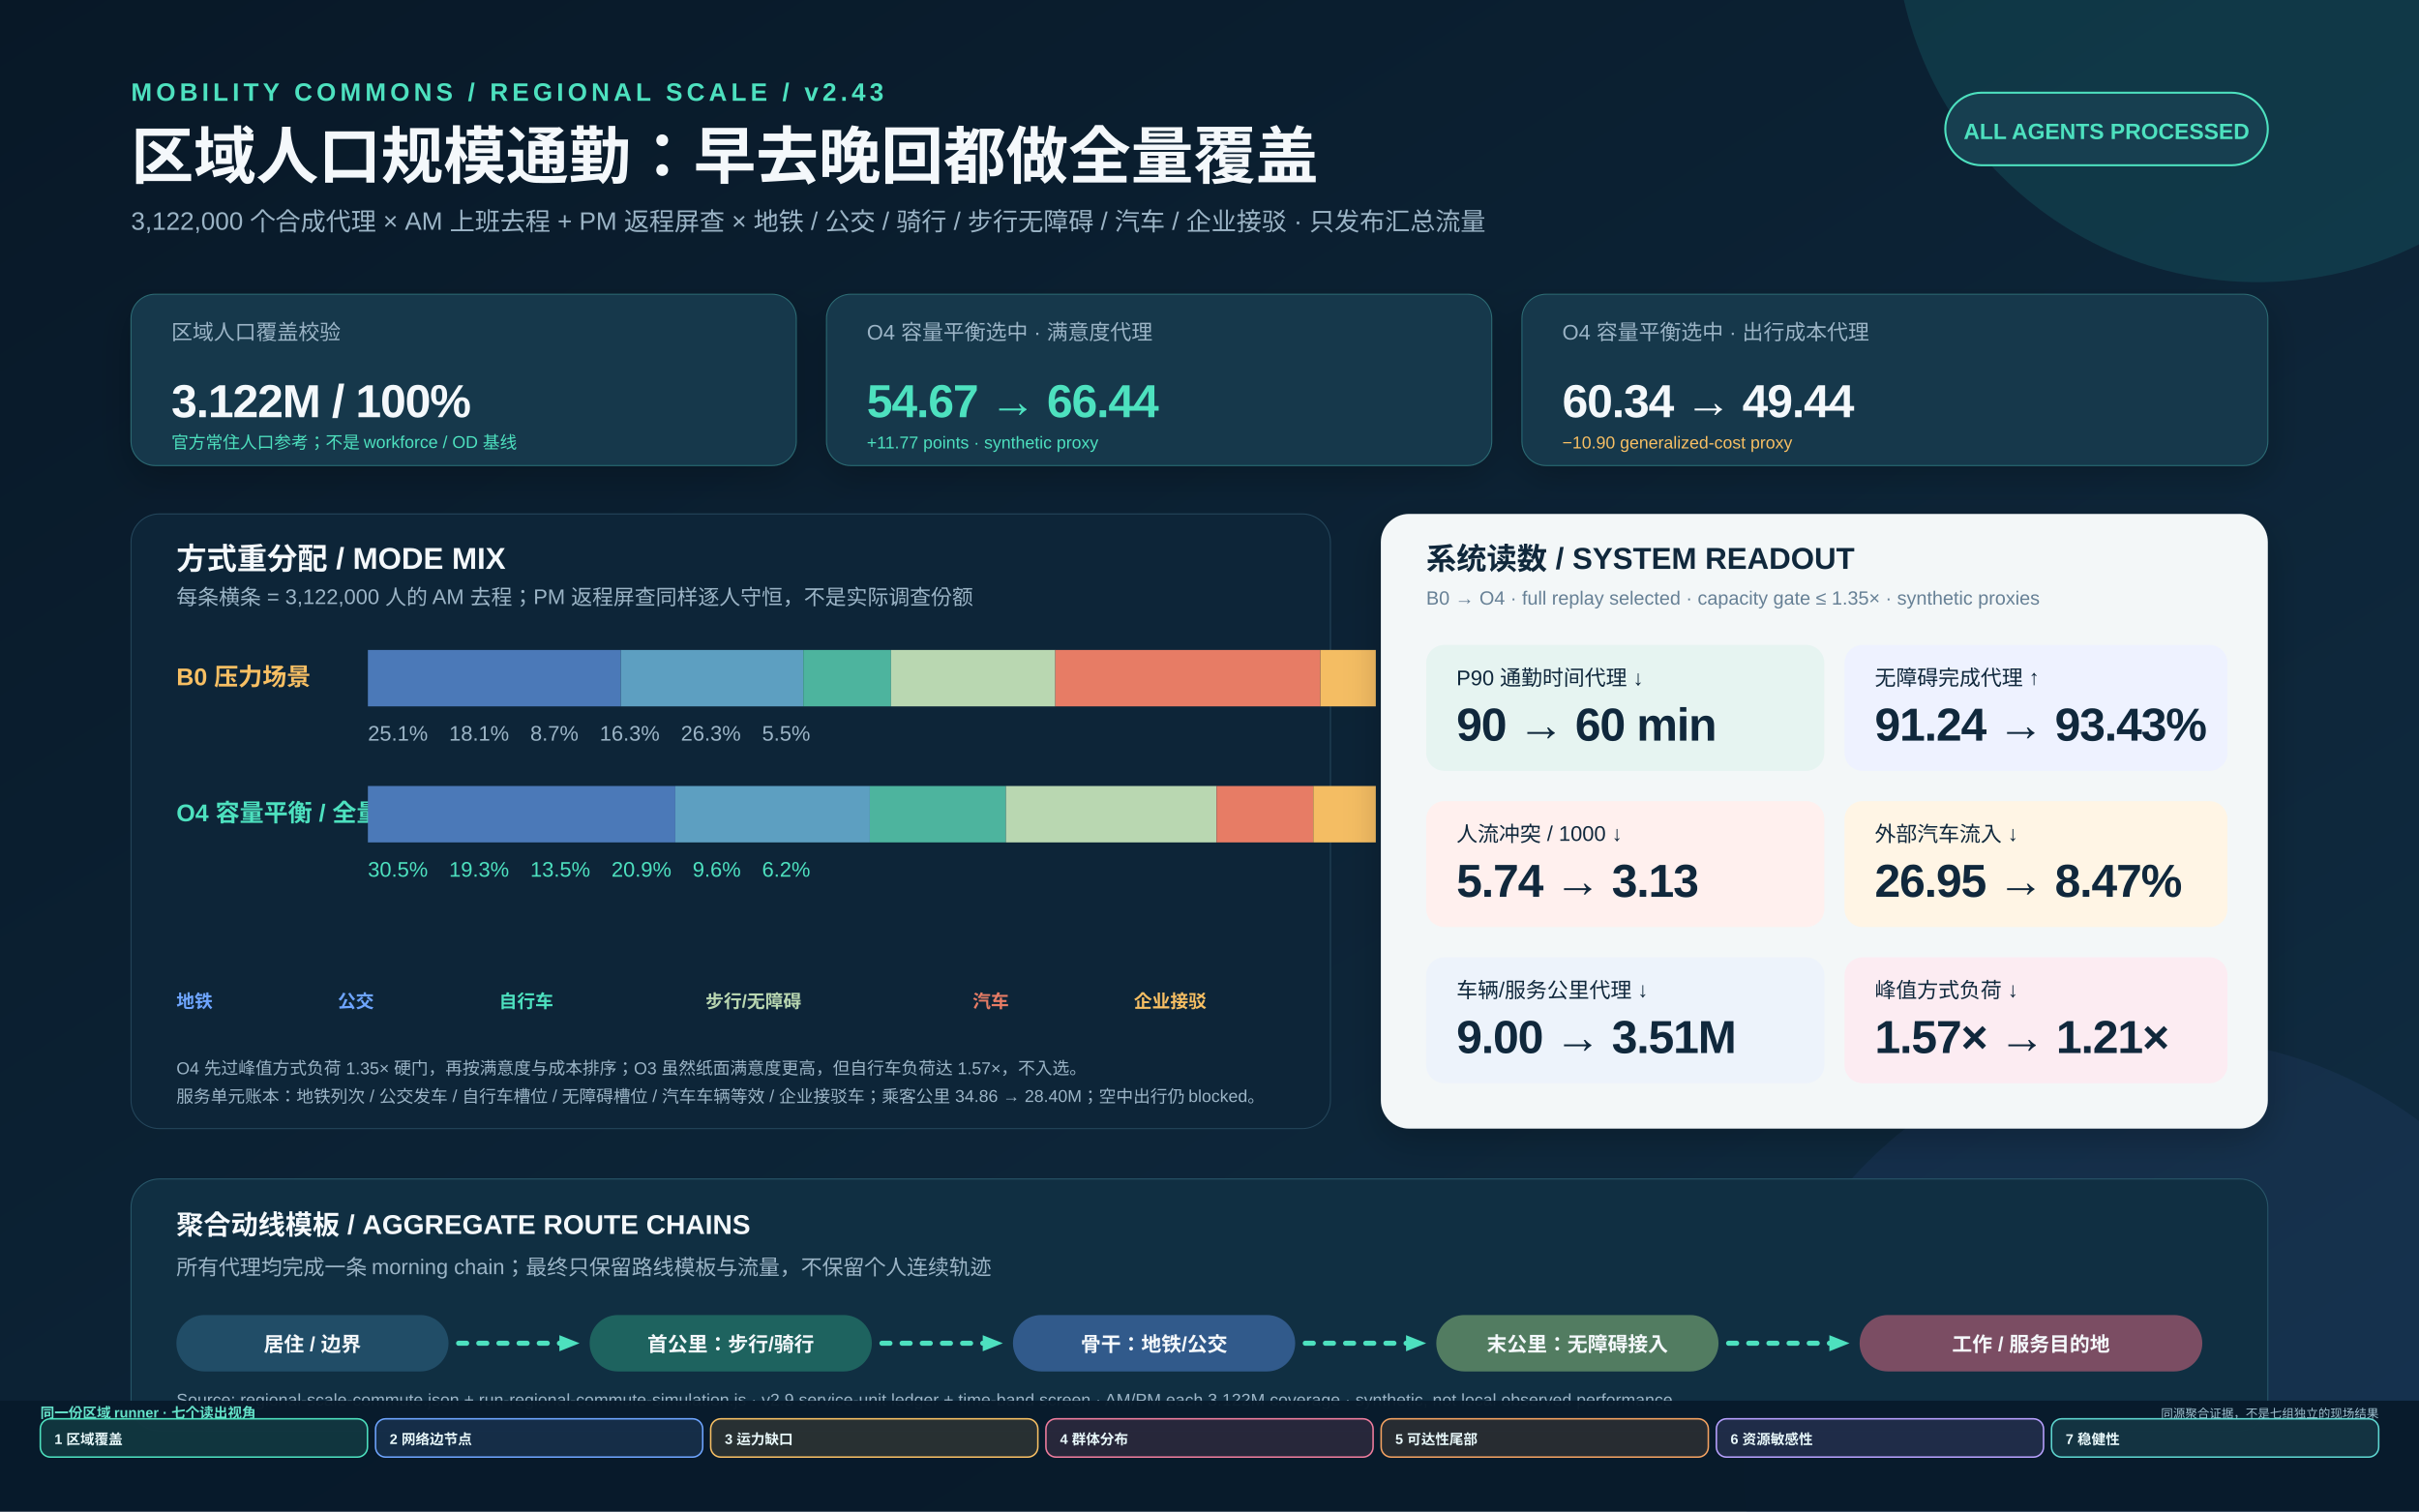
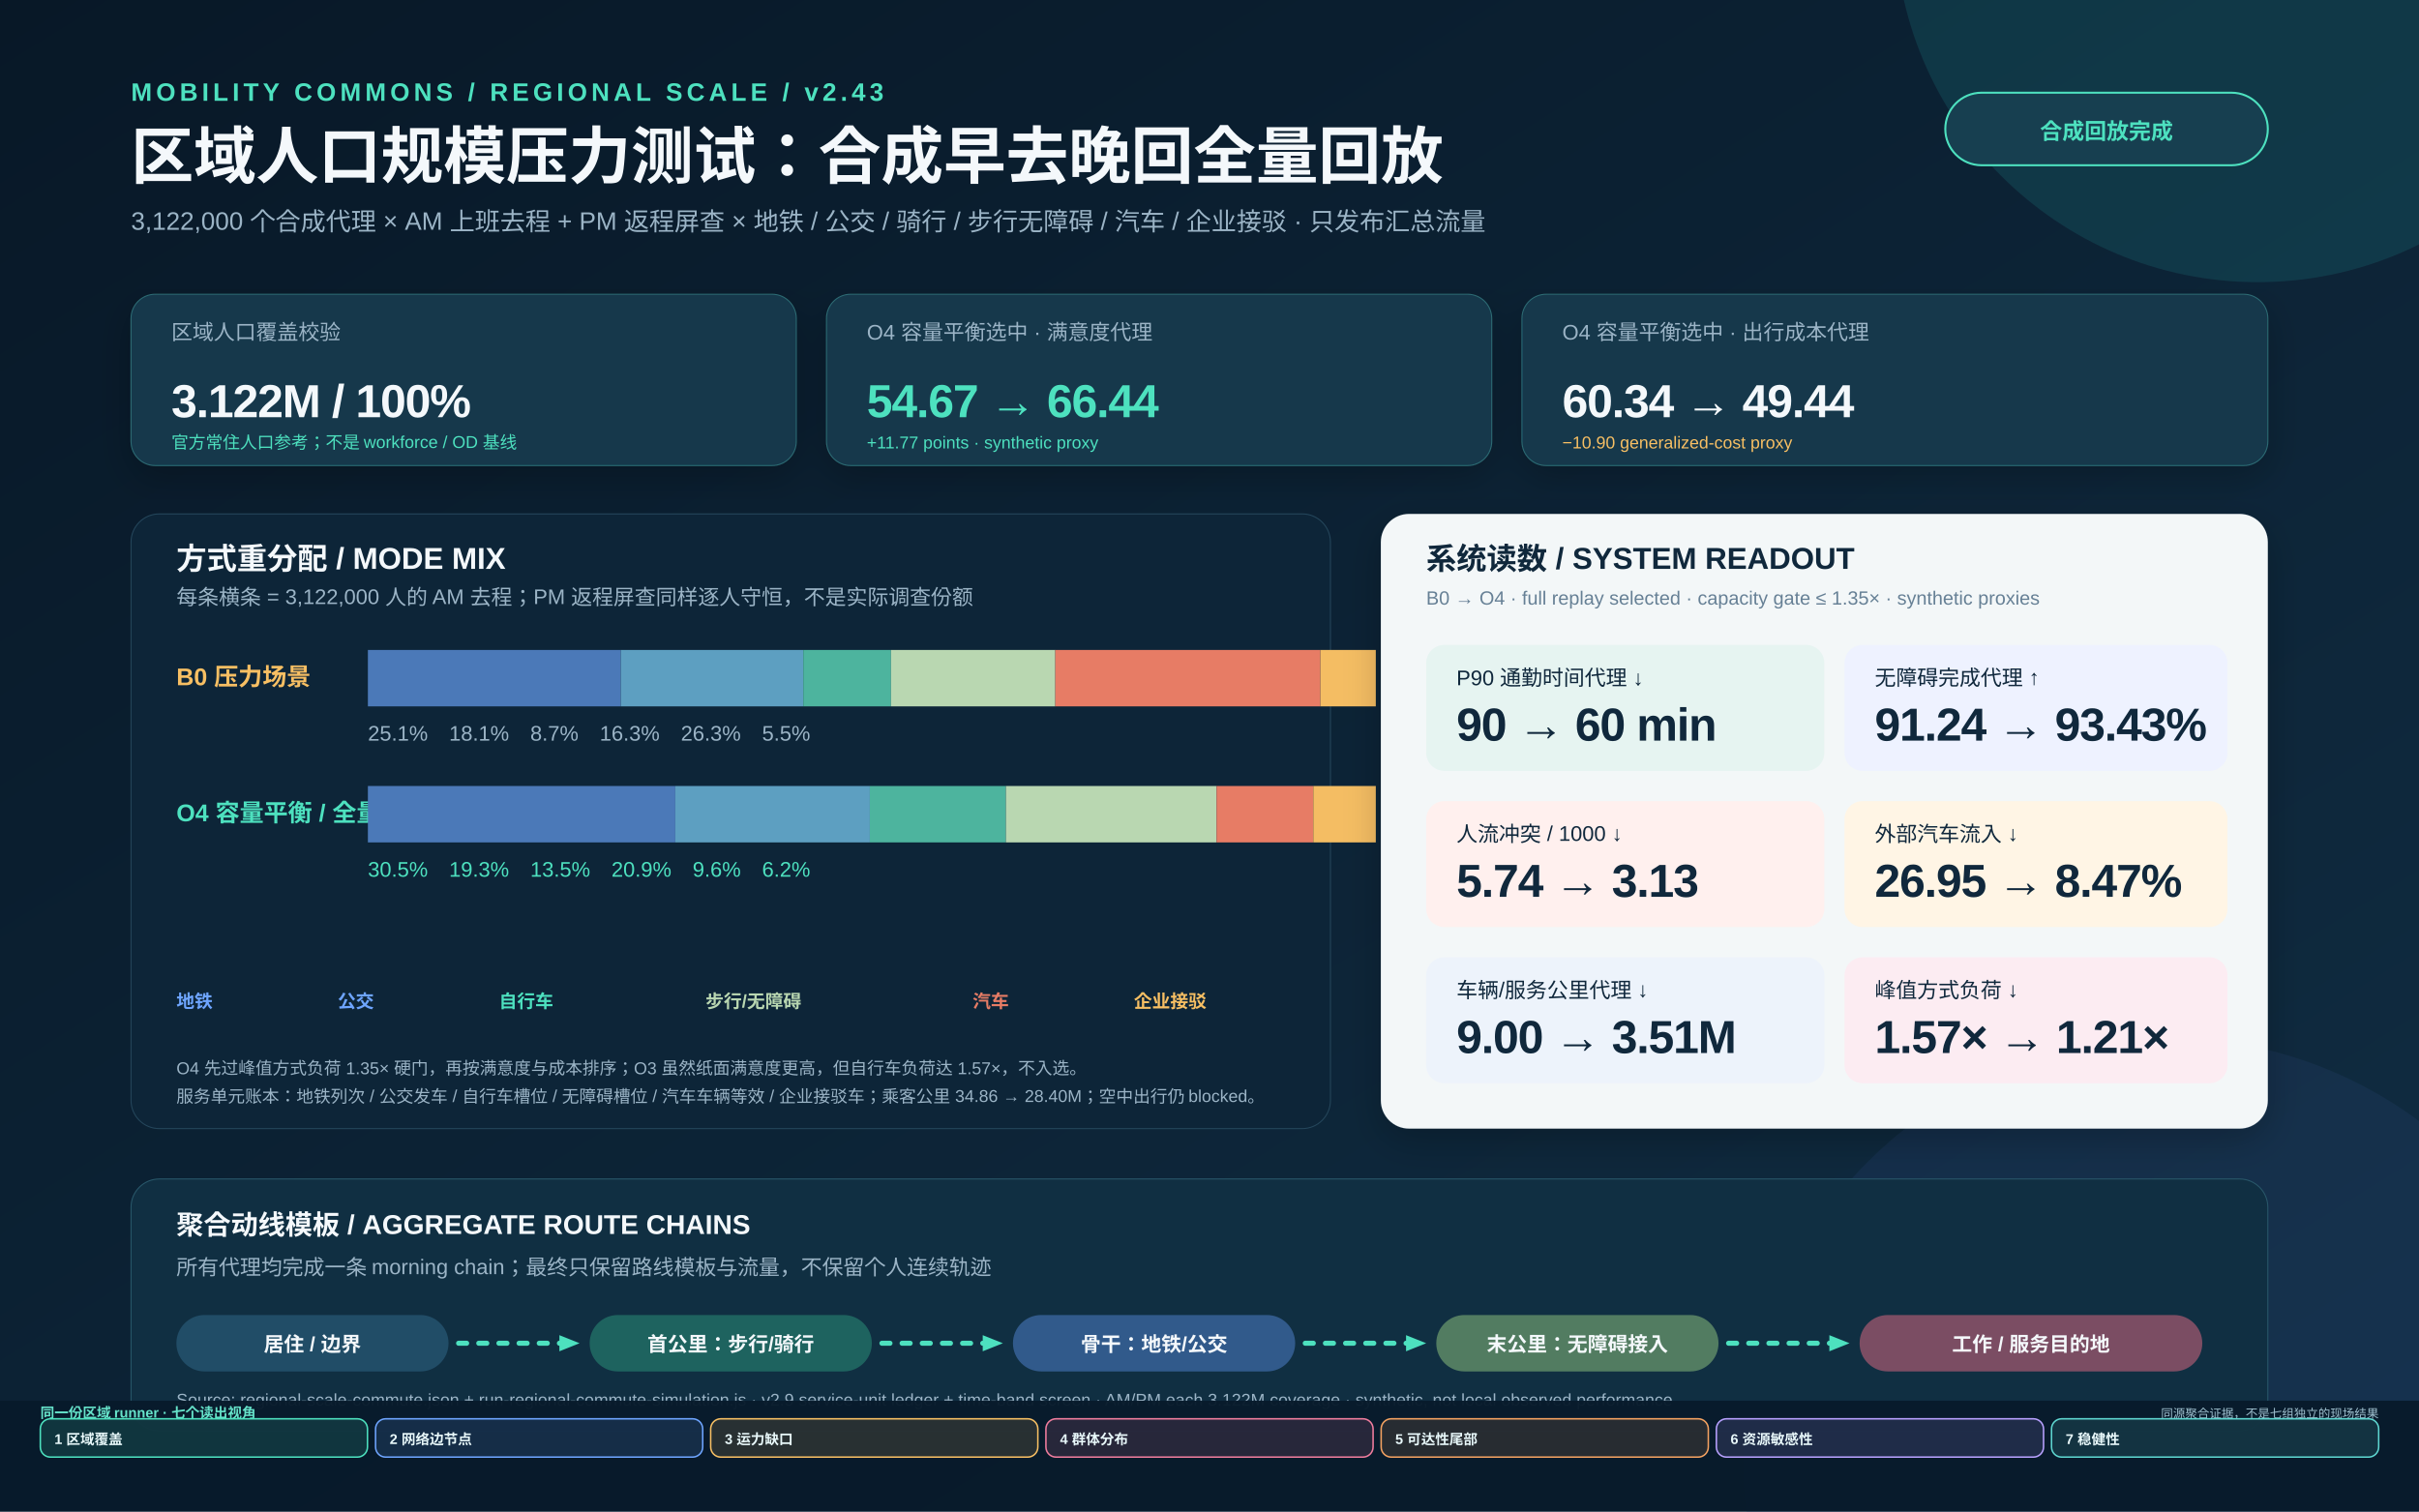
<svg xmlns="http://www.w3.org/2000/svg" width="2400" height="1500" viewBox="0 0 2400 1500" role="img" aria-labelledby="title desc">
  <defs>
    <linearGradient id="bg" x1="0" y1="0" x2="1" y2="1">
      <stop offset="0" stop-color="#081827" />
      <stop offset="1" stop-color="#102d43" />
    </linearGradient>
    <linearGradient id="mint" x1="0" y1="0" x2="1" y2="0">
      <stop offset="0" stop-color="#4de1bf" />
      <stop offset="1" stop-color="#20a89b" />
    </linearGradient>
    <filter id="shadow" x="-10%" y="-10%" width="120%" height="130%">
      <feDropShadow dx="0" dy="12" stdDeviation="18" flood-color="#000" flood-opacity=".22" />
    </filter>
    <style>
      .sans{font-family:PingFang SC,Microsoft YaHei,Arial,sans-serif}.mono{font-family:SFMono-Regular,Menlo,monospace}.white{fill:#f4f8fb}.muted{fill:#9bb4c6}.teal{fill:#4de1bf}.amber{fill:#f7bf63}.pink{fill:#f07d9e}.blue{fill:#6ea5ff}.card{fill:#f3f7f8}.ink{fill:#10283c}.small{font-size:21px}.label{font-size:24px;font-weight:700}.value{font-size:46px;font-weight:800;letter-spacing:-1px}.tiny{font-size:17px}.axis{fill:#7895a9;font-size:18px}.mode{font-size:18px;font-weight:700}.arrow{fill:none;stroke:#4de1bf;stroke-width:5;stroke-linecap:round;stroke-dasharray:8 12}
    </style>
  </defs>
  <rect width="2400" height="1500" fill="url(#bg)" />
  <circle cx="2240" cy="-80" r="360" fill="#1a6f76" opacity=".28" />
  <circle cx="2150" cy="1450" r="420" fill="#294575" opacity=".22" />
  <text x="130" y="100" class="sans teal" font-size="25" font-weight="800" letter-spacing="4">MOBILITY COMMONS / REGIONAL SCALE / v2.43</text>
-   <text x="130" y="177" class="sans white" font-size="62" font-weight="800">区域人口规模通勤：早去晚回都做全量覆盖</text>
+   <text x="130" y="177" class="sans white" font-size="62" font-weight="800">区域人口规模压力测试：合成早去晚回全量回放</text>
  <text x="130" y="228" class="sans muted" font-size="25">3,122,000 个合成代理 × AM 上班去程 + PM 返程屏查 × 地铁 / 公交 / 骑行 / 步行无障碍 / 汽车 / 企业接驳 · 只发布汇总流量</text>
  <rect x="1930" y="92" width="320" height="72" rx="36" fill="#173f50" stroke="#4de1bf" stroke-width="2" />
-   <text x="2090" y="138" text-anchor="middle" class="sans teal" font-size="22" font-weight="800">ALL AGENTS PROCESSED</text>
+   <text x="2090" y="138" text-anchor="middle" class="sans teal" font-size="22" font-weight="800">合成回放完成</text>
  <g filter="url(#shadow)">
    <rect x="130" y="292" width="660" height="170" rx="24" fill="#12384c" stroke="#2e6b73" />
    <rect x="820" y="292" width="660" height="170" rx="24" fill="#12384c" stroke="#2e6b73" />
    <rect x="1510" y="292" width="740" height="170" rx="24" fill="#12384c" stroke="#2e6b73" />
  </g>
  <text x="170" y="337" class="sans muted small">区域人口覆盖校验</text>
  <text x="170" y="414" class="sans white value">3.122M / 100%</text>
  <text x="170" y="445" class="sans teal tiny">官方常住人口参考；不是 workforce / OD 基线</text>
  <text x="860" y="337" class="sans muted small">O4 容量平衡选中 · 满意度代理</text>
  <text x="860" y="414" class="sans teal value">54.67 → 66.44</text>
  <text x="860" y="445" class="sans teal tiny">+11.77 points · synthetic proxy</text>
  <text x="1550" y="337" class="sans muted small">O4 容量平衡选中 · 出行成本代理</text>
  <text x="1550" y="414" class="sans white value">60.34 → 49.44</text>
  <text x="1550" y="445" class="sans amber tiny">−10.90 generalized-cost proxy</text>
  <rect x="130" y="510" width="1190" height="610" rx="28" fill="#0d2538" stroke="#24465b" />
  <text x="175" y="565" class="sans white" font-size="30" font-weight="800">方式重分配 / MODE MIX</text>
  <text x="175" y="600" class="sans muted small">每条横条 = 3,122,000 人的 AM 去程；PM 返程屏查同样逐人守恒，不是实际调查份额</text>
  <text x="175" y="680" class="sans amber label">B0 压力场景</text>
  <text x="175" y="815" class="sans teal label">O4 容量平衡 / 全量搜索选中</text>
  <g>
    <rect x="365" y="645" width="251" height="56" fill="#4b79b8" />
    <rect x="616" y="645" width="181" height="56" fill="#5d9fc1" />
    <rect x="797" y="645" width="87" height="56" fill="#4db49e" />
    <rect x="884" y="645" width="163" height="56" fill="#b9d7b1" />
    <rect x="1047" y="645" width="263" height="56" fill="#e77c65" />
    <rect x="1310" y="645" width="55" height="56" fill="#f4bd63" />
    <rect x="365" y="780" width="305" height="56" fill="#4b79b8" />
    <rect x="670" y="780" width="193" height="56" fill="#5d9fc1" />
    <rect x="863" y="780" width="135" height="56" fill="#4db49e" />
    <rect x="998" y="780" width="209" height="56" fill="#b9d7b1" />
    <rect x="1207" y="780" width="96" height="56" fill="#e77c65" />
    <rect x="1303" y="780" width="62" height="56" fill="#f4bd63" />
    <text x="365" y="735" class="sans muted small">25.1%　18.1%　8.7%　16.3%　26.3%　5.5%</text>
    <text x="365" y="870" class="sans teal small">30.5%　19.3%　13.5%　20.9%　9.6%　6.2%</text>
  </g>
  <g class="sans mode">
    <text x="175" y="1000" class="blue">地铁</text>
    <text x="335" y="1000" class="blue">公交</text>
    <text x="495" y="1000" class="teal">自行车</text>
    <text x="700" y="1000" fill="#b9d7b1">步行/无障碍</text>
    <text x="965" y="1000" fill="#e77c65">汽车</text>
    <text x="1125" y="1000" class="amber">企业接驳</text>
  </g>
  <text x="175" y="1066" class="sans muted tiny">O4 先过峰值方式负荷 1.35× 硬门，再按满意度与成本排序；O3 虽然纸面满意度更高，但自行车负荷达 1.57×，不入选。</text>
  <text x="175" y="1094" class="sans muted tiny">服务单元账本：地铁列次 / 公交发车 / 自行车槽位 / 无障碍槽位 / 汽车车辆等效 / 企业接驳车；乘客公里 34.86 → 28.40M；空中出行仍 blocked。</text>
  <rect x="1370" y="510" width="880" height="610" rx="28" fill="#f3f7f8" filter="url(#shadow)" />
  <text x="1415" y="565" class="sans ink" font-size="30" font-weight="800">系统读数 / SYSTEM READOUT</text>
  <text x="1415" y="600" class="sans" fill="#668095" font-size="19">B0 → O4 · full replay selected · capacity gate ≤ 1.35× · synthetic proxies</text>
  <g class="sans">
    <rect x="1415" y="640" width="395" height="125" rx="18" fill="#e6f4f1" />
    <text x="1445" y="680" class="ink small">P90 通勤时间代理 ↓</text>
    <text x="1445" y="735" class="ink value">90 → 60 min</text>
    <rect x="1830" y="640" width="380" height="125" rx="18" fill="#eef2ff" />
    <text x="1860" y="680" class="ink small">无障碍完成代理 ↑</text>
    <text x="1860" y="735" class="ink value">91.24 → 93.43%</text>
    <rect x="1415" y="795" width="395" height="125" rx="18" fill="#fff0ee" />
    <text x="1445" y="835" class="ink small">人流冲突 / 1000 ↓</text>
    <text x="1445" y="890" class="ink value">5.74 → 3.13</text>
    <rect x="1830" y="795" width="380" height="125" rx="18" fill="#fff5e5" />
    <text x="1860" y="835" class="ink small">外部汽车流入 ↓</text>
    <text x="1860" y="890" class="ink value">26.95 → 8.47%</text>
    <rect x="1415" y="950" width="395" height="125" rx="18" fill="#edf3fb" />
    <text x="1445" y="990" class="ink small">车辆/服务公里代理 ↓</text>
    <text x="1445" y="1045" class="ink value">9.00 → 3.51M</text>
    <rect x="1830" y="950" width="380" height="125" rx="18" fill="#fcecf2" />
    <text x="1860" y="990" class="ink small">峰值方式负荷 ↓</text>
    <text x="1860" y="1045" class="ink value">1.57× → 1.21×</text>
  </g>
  <rect x="130" y="1170" width="2120" height="250" rx="28" fill="#102f42" stroke="#28576a" />
  <text x="175" y="1225" class="sans white" font-size="27" font-weight="800">聚合动线模板 / AGGREGATE ROUTE CHAINS</text>
  <text x="175" y="1265" class="sans muted small">所有代理均完成一条 morning chain；最终只保留路线模板与流量，不保留个人连续轨迹</text>
  <g class="sans" font-size="20" font-weight="700">
    <rect x="175" y="1305" width="270" height="56" rx="28" fill="#214d67" />
    <text x="310" y="1341" text-anchor="middle" class="white">居住 / 边界</text>
    <path d="M455 1333 H555" class="arrow" />
    <polygon points="555,1325 575,1333 555,1341" fill="#4de1bf" />
    <rect x="585" y="1305" width="280" height="56" rx="28" fill="#1e635f" />
    <text x="725" y="1341" text-anchor="middle" class="white">首公里：步行/骑行</text>
    <path d="M875 1333 H975" class="arrow" />
    <polygon points="975,1325 995,1333 975,1341" fill="#4de1bf" />
    <rect x="1005" y="1305" width="280" height="56" rx="28" fill="#315a8b" />
    <text x="1145" y="1341" text-anchor="middle" class="white">骨干：地铁/公交</text>
    <path d="M1295 1333 H1395" class="arrow" />
    <polygon points="1395,1325 1415,1333 1395,1341" fill="#4de1bf" />
    <rect x="1425" y="1305" width="280" height="56" rx="28" fill="#527c61" />
    <text x="1565" y="1341" text-anchor="middle" class="white">末公里：无障碍接入</text>
    <path d="M1715 1333 H1815" class="arrow" />
    <polygon points="1815,1325 1835,1333 1815,1341" fill="#4de1bf" />
    <rect x="1845" y="1305" width="340" height="56" rx="28" fill="#7b4d63" />
    <text x="2015" y="1341" text-anchor="middle" class="white">工作 / 服务目的地</text>
  </g>
  <text x="175" y="1395" class="sans muted tiny">Source: regional-scale-commute.json + run-regional-commute-simulation.js · v2.9 service-unit ledger + time-band screen · AM/PM each 3.122M coverage · synthetic, not local observed performance</text>
  <g id="evidence-chain-ribbon">
    <rect x="0" y="1390" width="2400" height="110" fill="#071A2B" opacity=".96" />
    <text x="40" y="1407" font-family="Arial,sans-serif" font-size="14" font-weight="800" fill="#66E3CA">同一份区域 runner · 七个读出视角</text>
    <text x="2360" y="1407" text-anchor="end" font-family="Arial,sans-serif" font-size="12" fill="#9FC0CF">同源聚合证据，不是七组独立的现场结果</text>
    <rect x="40.0" y="1408" width="324.6" height="38" rx="10" fill="#4DE1BF22" stroke="#4DE1BF" stroke-width="1.5" />
    <text x="54.0" y="1433" font-family="Arial,sans-serif" font-size="14" font-weight="800" fill="#E8F8FA">1  区域覆盖</text>
    <rect x="372.6" y="1408" width="324.6" height="38" rx="10" fill="#6EA5FF22" stroke="#6EA5FF" stroke-width="1.5" />
    <text x="386.6" y="1433" font-family="Arial,sans-serif" font-size="14" font-weight="800" fill="#E8F8FA">2  网络边节点</text>
    <rect x="705.1" y="1408" width="324.6" height="38" rx="10" fill="#F7BF6322" stroke="#F7BF63" stroke-width="1.5" />
    <text x="719.1" y="1433" font-family="Arial,sans-serif" font-size="14" font-weight="800" fill="#E8F8FA">3  运力缺口</text>
    <rect x="1037.7" y="1408" width="324.6" height="38" rx="10" fill="#F07D9E22" stroke="#F07D9E" stroke-width="1.5" />
    <text x="1051.7" y="1433" font-family="Arial,sans-serif" font-size="14" font-weight="800" fill="#E8F8FA">4  群体分布</text>
    <rect x="1370.3" y="1408" width="324.6" height="38" rx="10" fill="#F4A26122" stroke="#F4A261" stroke-width="1.5" />
    <text x="1384.3" y="1433" font-family="Arial,sans-serif" font-size="14" font-weight="800" fill="#E8F8FA">5  可达性尾部</text>
    <rect x="1702.9" y="1408" width="324.6" height="38" rx="10" fill="#B8A1FF22" stroke="#B8A1FF" stroke-width="1.5" />
    <text x="1716.9" y="1433" font-family="Arial,sans-serif" font-size="14" font-weight="800" fill="#E8F8FA">6  资源敏感性</text>
    <rect x="2035.4" y="1408" width="324.6" height="38" rx="10" fill="#5ED6D022" stroke="#5ED6D0" stroke-width="1.5" />
    <text x="2049.4" y="1433" font-family="Arial,sans-serif" font-size="14" font-weight="800" fill="#E8F8FA">7  稳健性</text>
  </g>
</svg>
